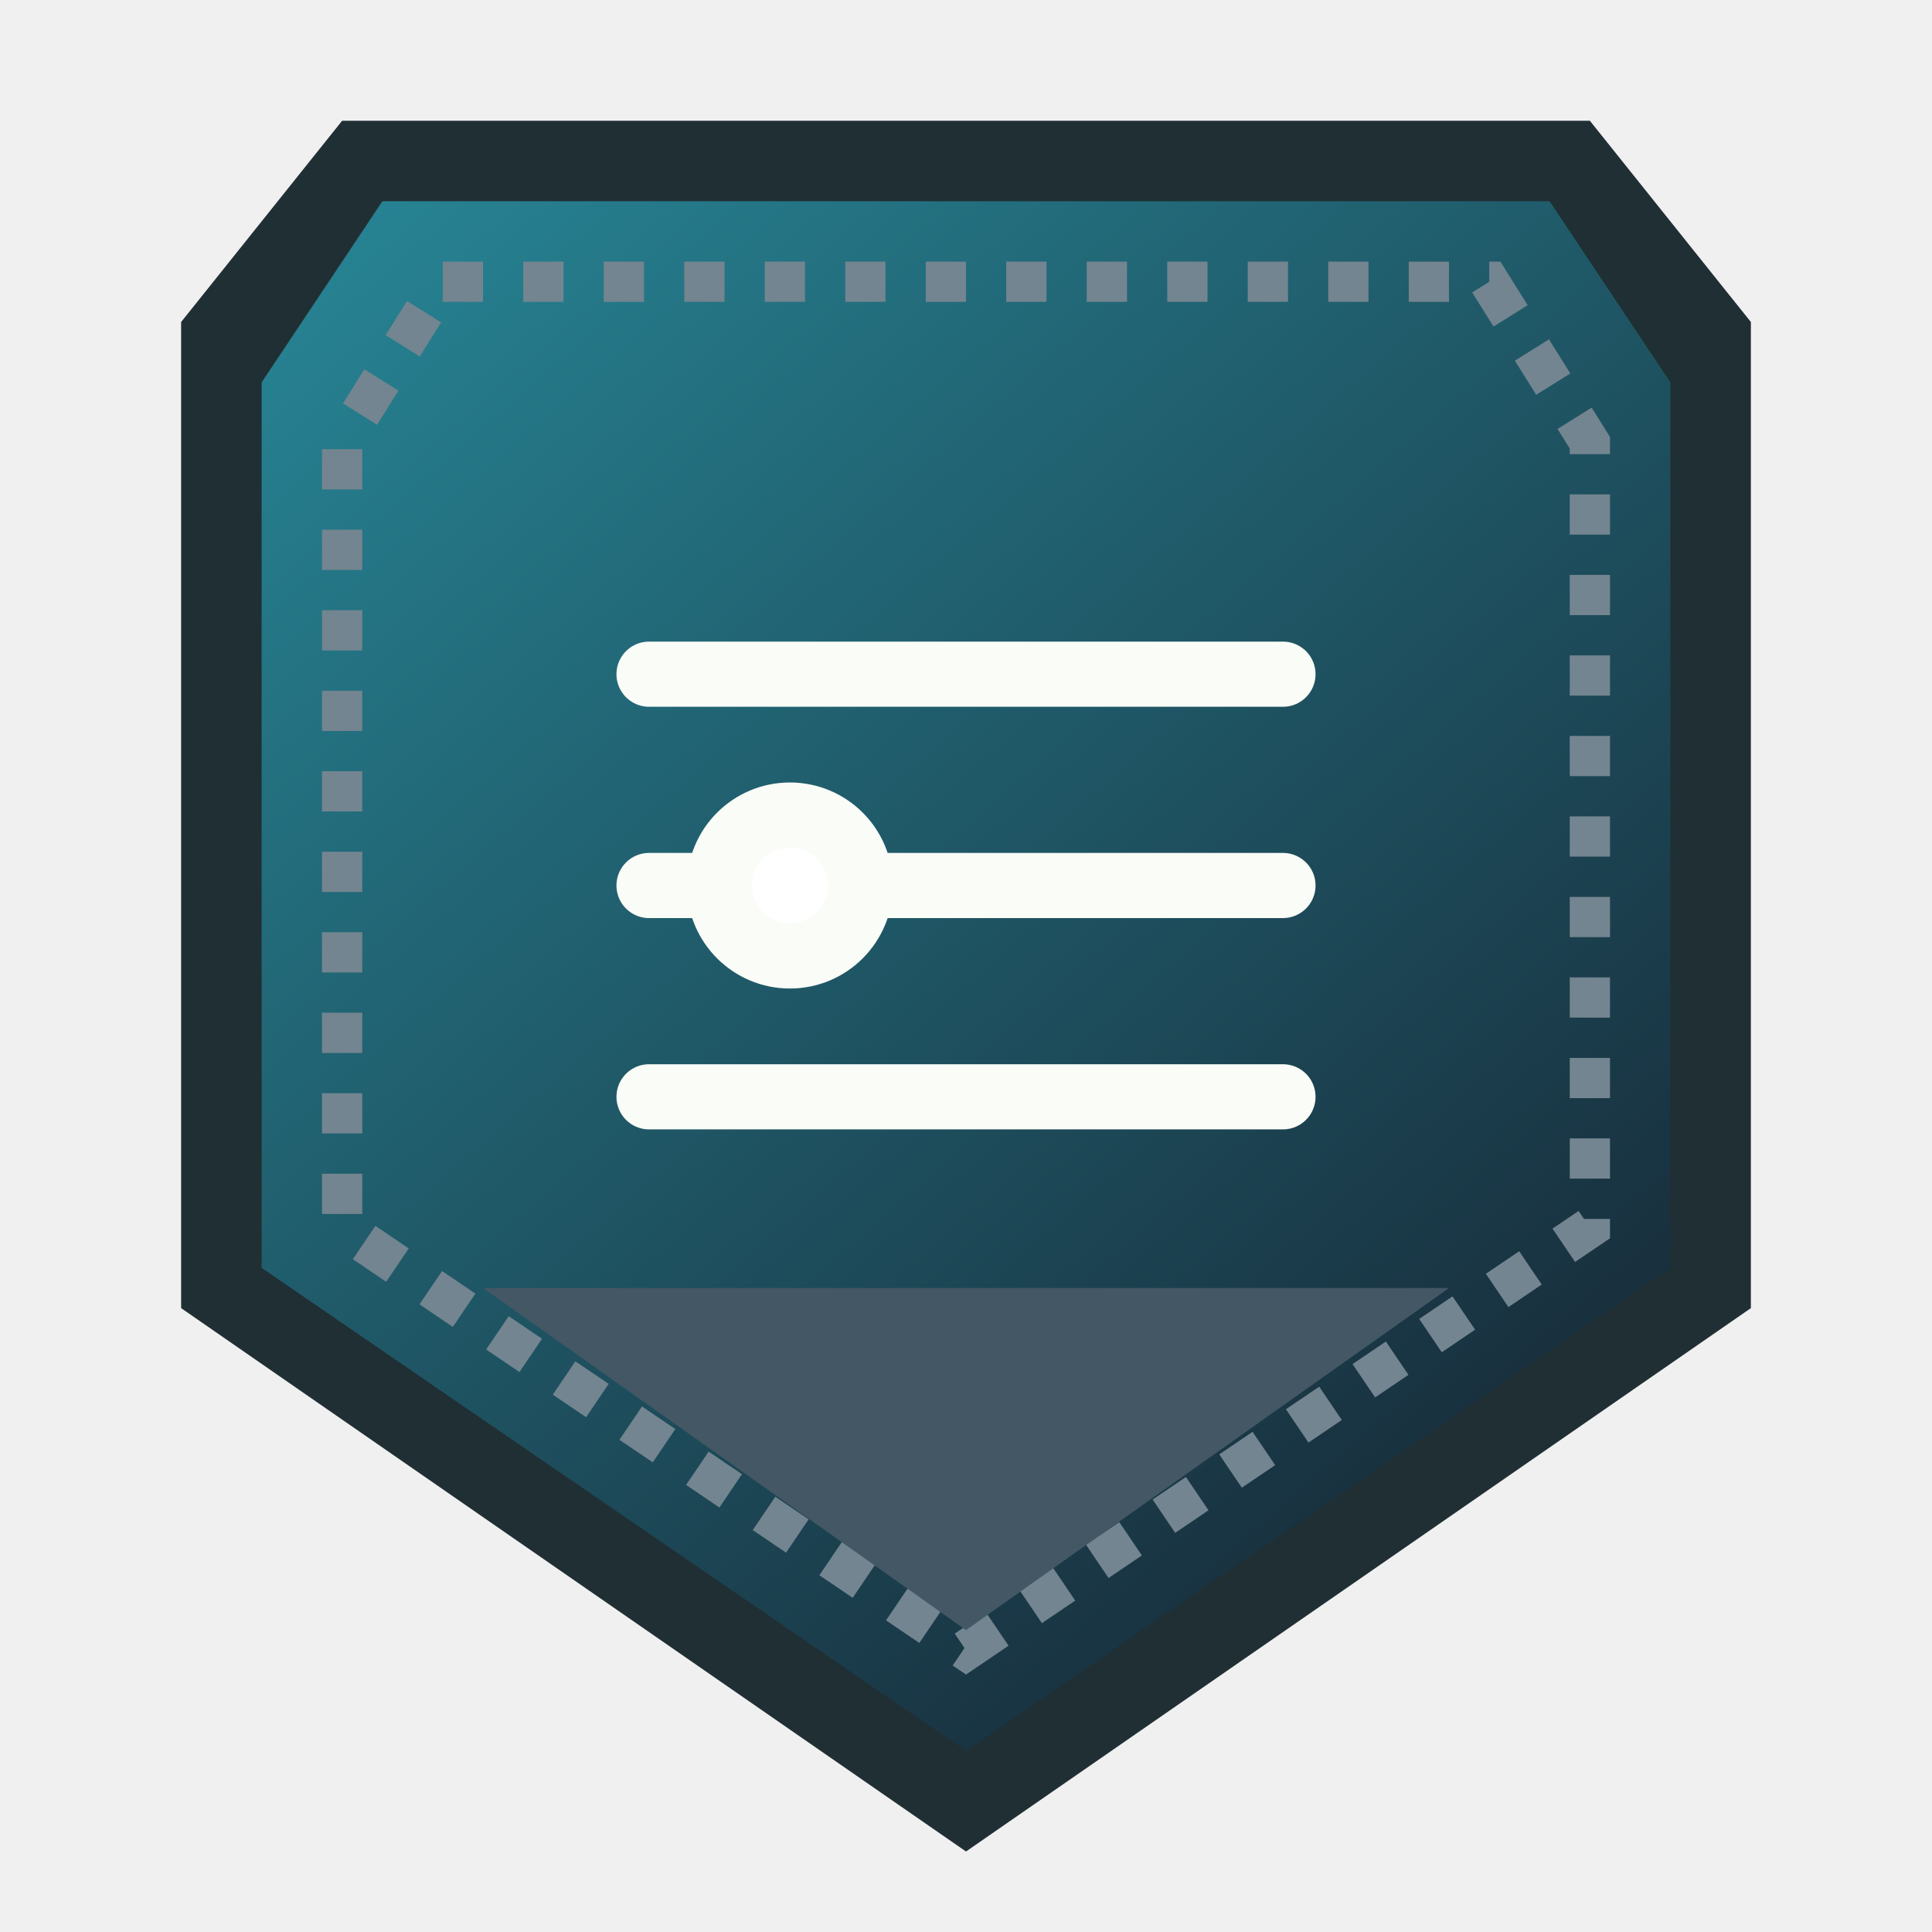
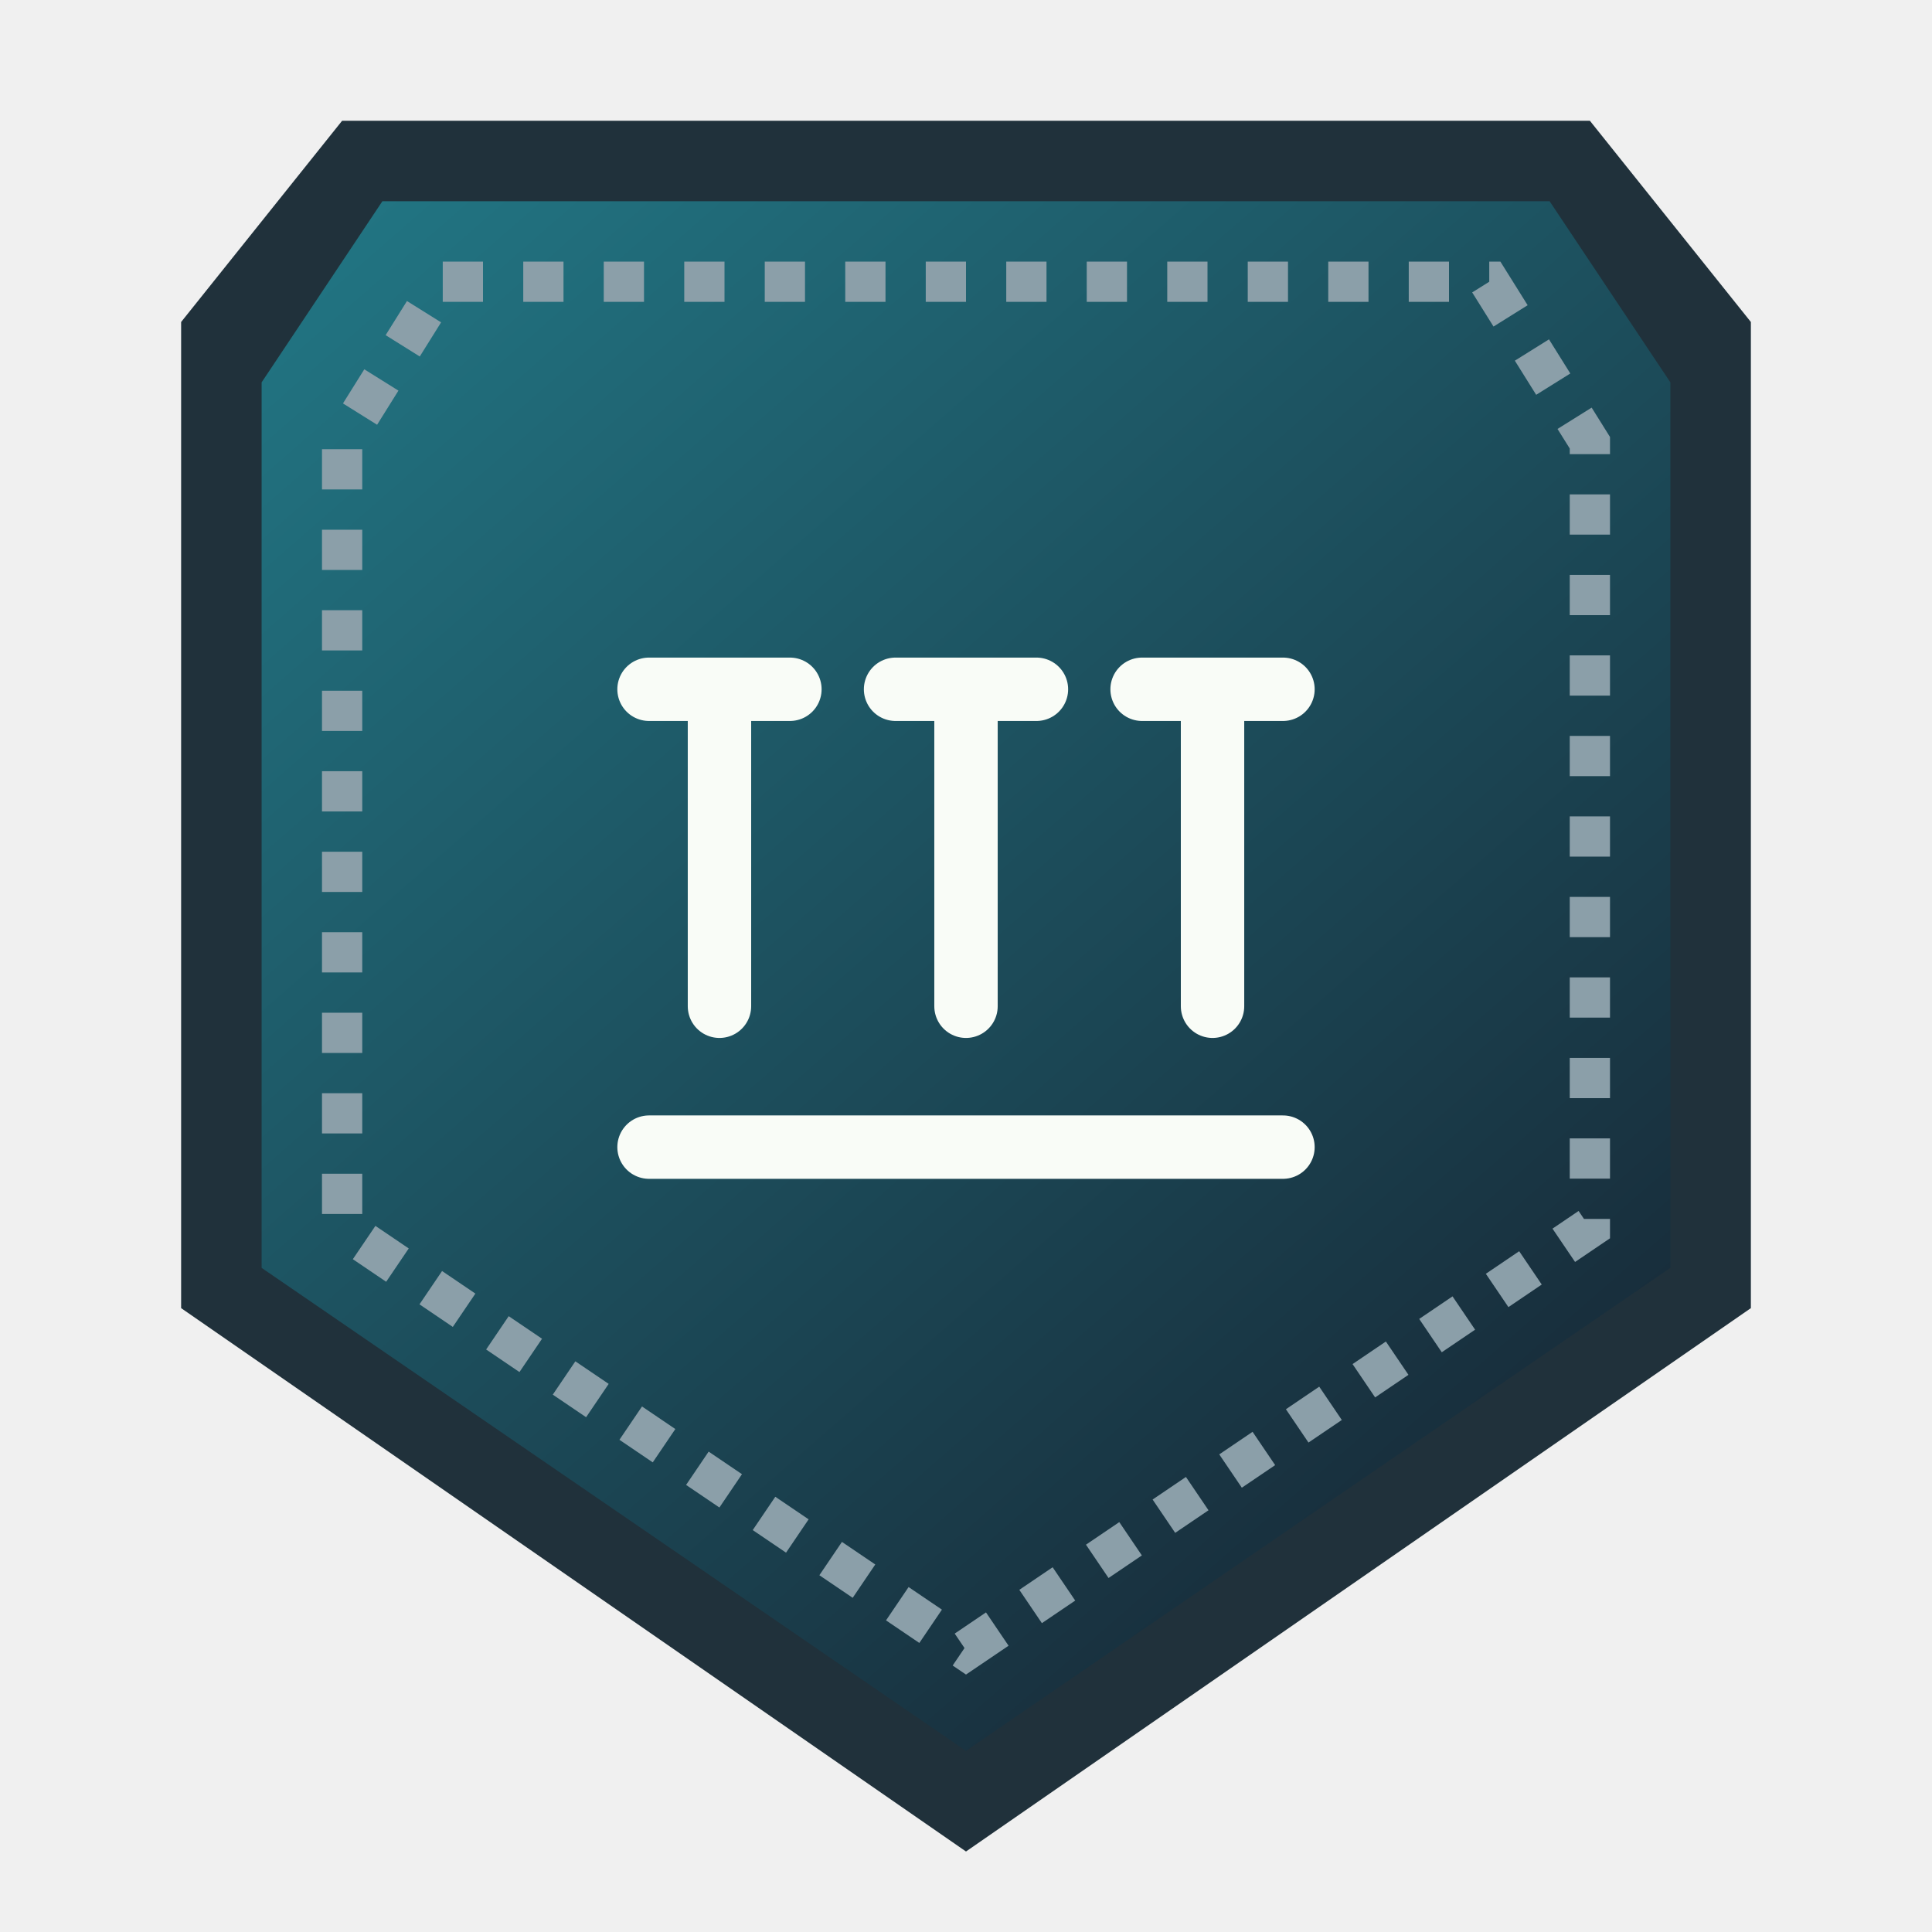
<svg xmlns="http://www.w3.org/2000/svg" viewBox="0 0 96 96">
  <defs>
-     <linearGradient id="paint" x2=".8" y2="1">
-       <stop stop-color="#278696" />
+     <linearGradient id="cloth" x2=".8" y2="1">
+       <stop stop-color="#227785" />
      <stop offset="1" stop-color="#172735" />
    </linearGradient>
-     <linearGradient id="metal" x2="1" y2="1">
-       <stop stop-color="#738590" />
-       <stop offset=".5" stop-color="#56707d" />
-       <stop offset="1" stop-color="#738590" />
-     </linearGradient>
  </defs>
-   <path d="M17 6h62l8 10v49L48 92 9 65V16Z" fill="#202f34" />
-   <path d="M19 10h58l6 9v44L48 87 13 63V19Z" fill="url(#paint)" />
-   <path d="M22 14h52l5 8v39L48 82 17 61V22Z" fill="none" stroke="#738590" stroke-width="2" stroke-dasharray="2 2" />
-   <path d="M24 64h48l-24 17Z" fill="#435765" />
-   <g transform="translate(27 23) scale(1.75)" fill="none" stroke="#f9fcf7" stroke-width="1.85" stroke-linecap="round" stroke-linejoin="round">
-     <path d="M3 6h18M3 12h18M3 18h18" />
-     <circle cx="7" cy="12" r="2" fill="white" />
+   <path d="M17 6h62l8 10v49L48 92 9 65V16Z" fill="#20313b" />
+   <path d="M19 10h58l6 9v44L48 87 13 63V19Z" fill="url(#cloth)" />
+   <path d="M22 14h52l5 8v39L48 82 17 61V22Z" fill="none" stroke="#8b9fa9" stroke-width="2" stroke-dasharray="2 2" />
+   <g transform="translate(27 22) scale(1.75)" fill="none" stroke="#f9fcf7" stroke-width="1.8" stroke-linecap="round" stroke-linejoin="round">
+     <path d="M3 20h18M5 16V7m7 9V7m7 9V7M3 7h4m3 0h4m3 0h4" />
  </g>
</svg>
